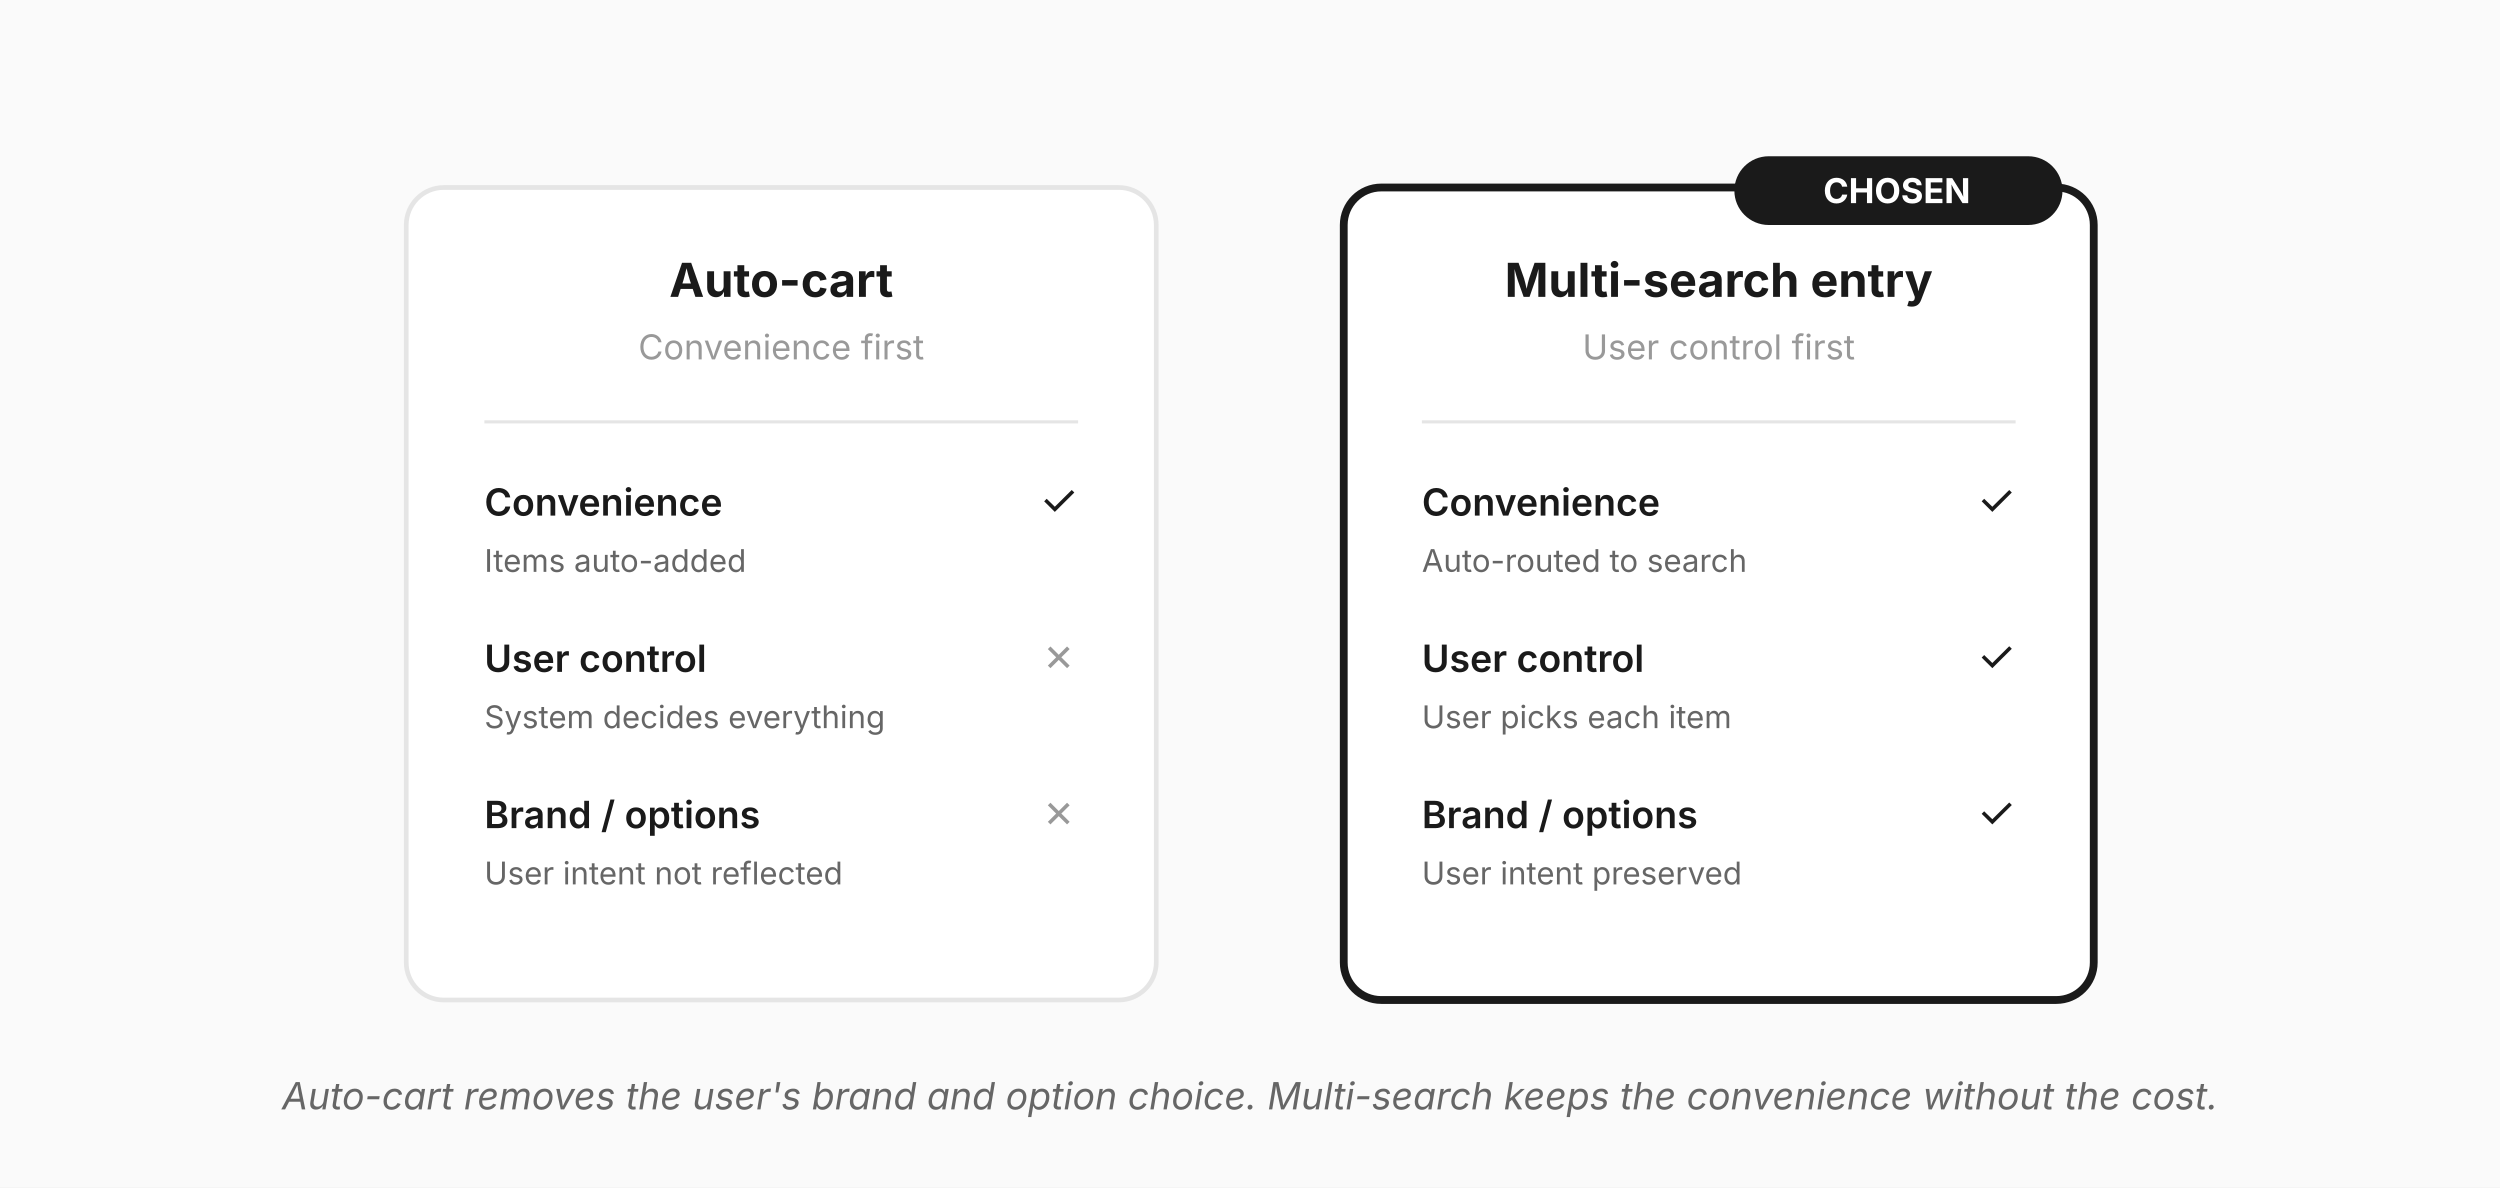
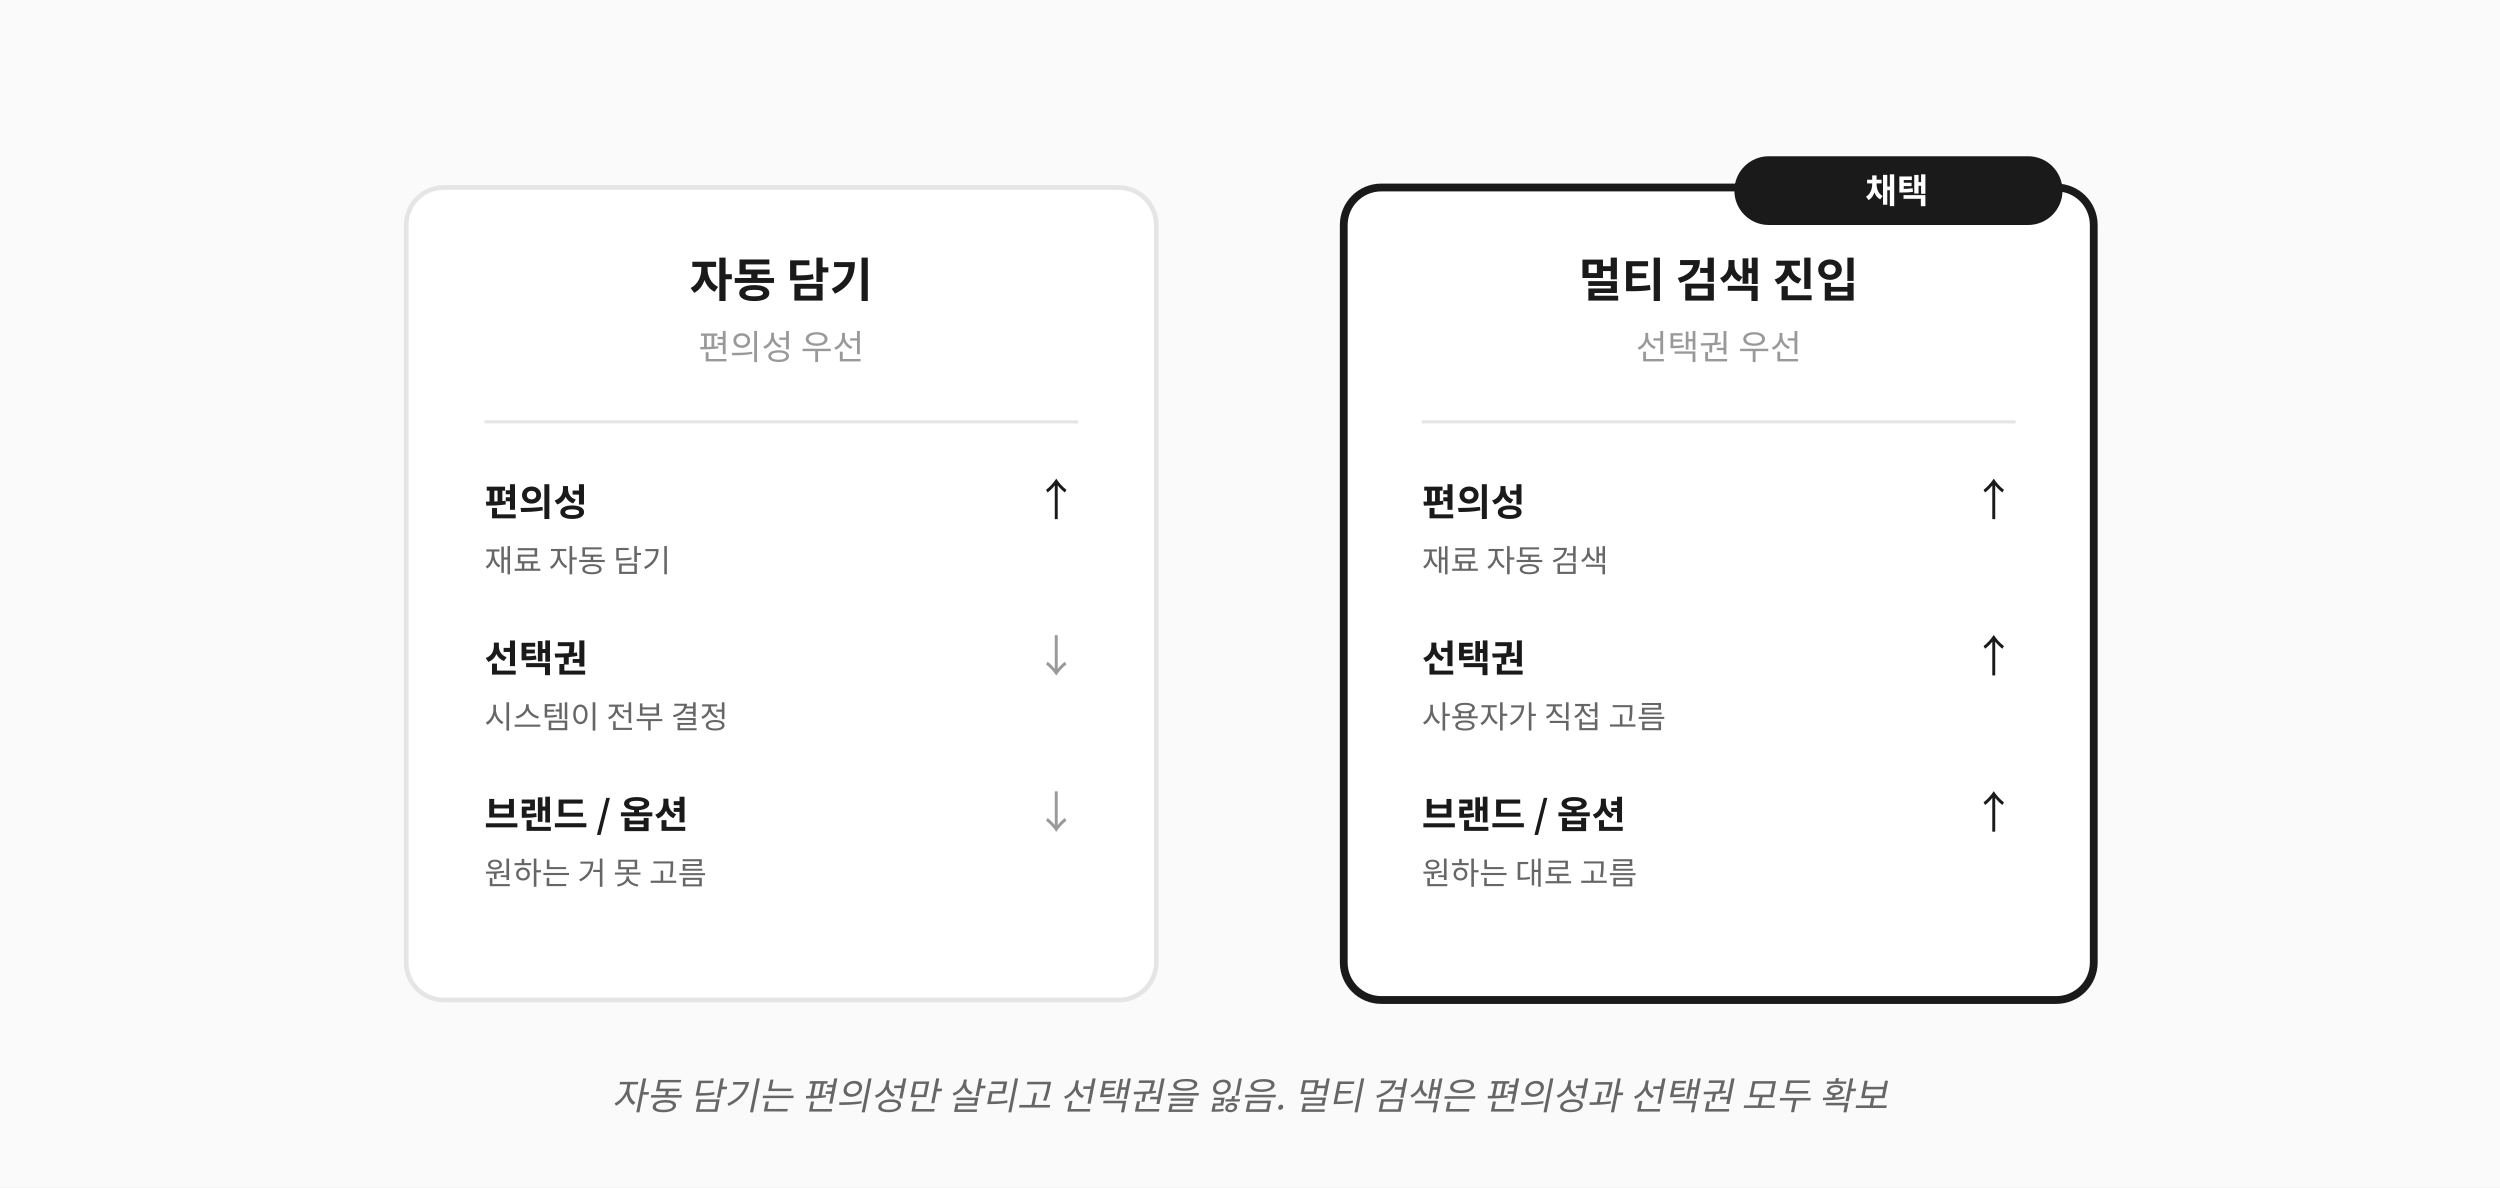
- <svg xmlns="http://www.w3.org/2000/svg" viewBox="0 0 800 380" font-family="system-ui, -apple-system, sans-serif">
+ <svg xmlns="http://www.w3.org/2000/svg" viewBox="0 0 800 380" font-family="'Noto Sans CJK KR', 'Noto Sans KR', system-ui, -apple-system, sans-serif">
  <rect width="800" height="380" fill="#FAFAFA" />
  <g>
    <rect x="130" y="60" width="240" height="260" rx="12" fill="#FFFFFF" stroke="#E5E5E5" stroke-width="1.5" />
-     <text x="250" y="95" text-anchor="middle" font-size="15" font-weight="700" fill="#1a1a1a">Auto-cart</text>
-     <text x="250" y="115" text-anchor="middle" font-size="11" fill="#999">Convenience first</text>
+     <text x="250" y="95" text-anchor="middle" font-size="15" font-weight="700" fill="#1a1a1a">자동 담기</text>
+     <text x="250" y="115" text-anchor="middle" font-size="11" fill="#999">편의성 우선</text>
    <line x1="155" y1="135" x2="345" y2="135" stroke="#E5E5E5" stroke-width="1" />
    <g font-size="12">
-       <text x="155" y="165" fill="#1a1a1a" font-weight="600">Convenience</text>
-       <text x="345" y="165" text-anchor="end" font-size="14" fill="#1a1a1a">✓</text>
-       <text x="155" y="183" font-size="10" fill="#666">Items auto-added</text>
-       <text x="155" y="215" fill="#1a1a1a" font-weight="600">User control</text>
-       <text x="345" y="215" text-anchor="end" font-size="14" fill="#999">✗</text>
-       <text x="155" y="233" font-size="10" fill="#666">System decides everything</text>
-       <text x="155" y="265" fill="#1a1a1a" font-weight="600">Brand / options</text>
-       <text x="345" y="265" text-anchor="end" font-size="14" fill="#999">✗</text>
-       <text x="155" y="283" font-size="10" fill="#666">User intent not reflected</text>
+       <text x="155" y="165" fill="#1a1a1a" font-weight="600">편의성</text>
+       <text x="345" y="165" text-anchor="end" font-size="14" fill="#1a1a1a">↑</text>
+       <text x="155" y="183" font-size="10" fill="#666">재료 자동 담기</text>
+       <text x="155" y="215" fill="#1a1a1a" font-weight="600">선택권</text>
+       <text x="345" y="215" text-anchor="end" font-size="14" fill="#999">↓</text>
+       <text x="155" y="233" font-size="10" fill="#666">시스템이 전부 결정</text>
+       <text x="155" y="265" fill="#1a1a1a" font-weight="600">브랜드 / 옵션</text>
+       <text x="345" y="265" text-anchor="end" font-size="14" fill="#999">↓</text>
+       <text x="155" y="283" font-size="10" fill="#666">원하는 거 못 고름</text>
    </g>
  </g>
  <g>
    <rect x="430" y="60" width="240" height="260" rx="12" fill="#FFFFFF" stroke="#1a1a1a" stroke-width="2.5" />
    <g>
      <rect x="555" y="50" width="105" height="22" rx="11" fill="#1a1a1a" />
-       <text x="607" y="65" text-anchor="middle" font-size="11" font-weight="700" fill="#FFFFFF">CHOSEN</text>
+       <text x="607" y="65" text-anchor="middle" font-size="11" font-weight="700" fill="#FFFFFF">채택</text>
    </g>
-     <text x="550" y="95" text-anchor="middle" font-size="15" font-weight="700" fill="#1a1a1a">Multi-search entry</text>
-     <text x="550" y="115" text-anchor="middle" font-size="11" fill="#999">User control first</text>
+     <text x="550" y="95" text-anchor="middle" font-size="15" font-weight="700" fill="#1a1a1a">멀티 검색 진입</text>
+     <text x="550" y="115" text-anchor="middle" font-size="11" fill="#999">선택권 우선</text>
    <line x1="455" y1="135" x2="645" y2="135" stroke="#E5E5E5" stroke-width="1" />
    <g font-size="12">
-       <text x="455" y="165" fill="#1a1a1a" font-weight="600">Convenience</text>
-       <text x="645" y="165" text-anchor="end" font-size="14" fill="#1a1a1a">✓</text>
-       <text x="455" y="183" font-size="10" fill="#666">Auto-routed to search</text>
-       <text x="455" y="215" fill="#1a1a1a" font-weight="600">User control</text>
-       <text x="645" y="215" text-anchor="end" font-size="14" fill="#1a1a1a">✓</text>
-       <text x="455" y="233" font-size="10" fill="#666">User picks each item</text>
-       <text x="455" y="265" fill="#1a1a1a" font-weight="600">Brand / options</text>
-       <text x="645" y="265" text-anchor="end" font-size="14" fill="#1a1a1a">✓</text>
-       <text x="455" y="283" font-size="10" fill="#666">User intent preserved</text>
+       <text x="455" y="165" fill="#1a1a1a" font-weight="600">편의성</text>
+       <text x="645" y="165" text-anchor="end" font-size="14" fill="#1a1a1a">↑</text>
+       <text x="455" y="183" font-size="10" fill="#666">재료 자동 검색</text>
+       <text x="455" y="215" fill="#1a1a1a" font-weight="600">선택권</text>
+       <text x="645" y="215" text-anchor="end" font-size="14" fill="#1a1a1a">↑</text>
+       <text x="455" y="233" font-size="10" fill="#666">사용자가 직접 고름</text>
+       <text x="455" y="265" fill="#1a1a1a" font-weight="600">브랜드 / 옵션</text>
+       <text x="645" y="265" text-anchor="end" font-size="14" fill="#1a1a1a">↑</text>
+       <text x="455" y="283" font-size="10" fill="#666">원하는 대로 고름</text>
    </g>
  </g>
  <text x="400" y="355" text-anchor="middle" font-size="12" fill="#666" font-style="italic">
-     Auto-cart removes the user's brand and option choice. Multi-search keeps the convenience without the cost.
+     자동 담기는 편의성만 살리고 선택권을 잃음. 멀티 검색은 편의성과 선택권 모두 확보
  </text>
</svg>
